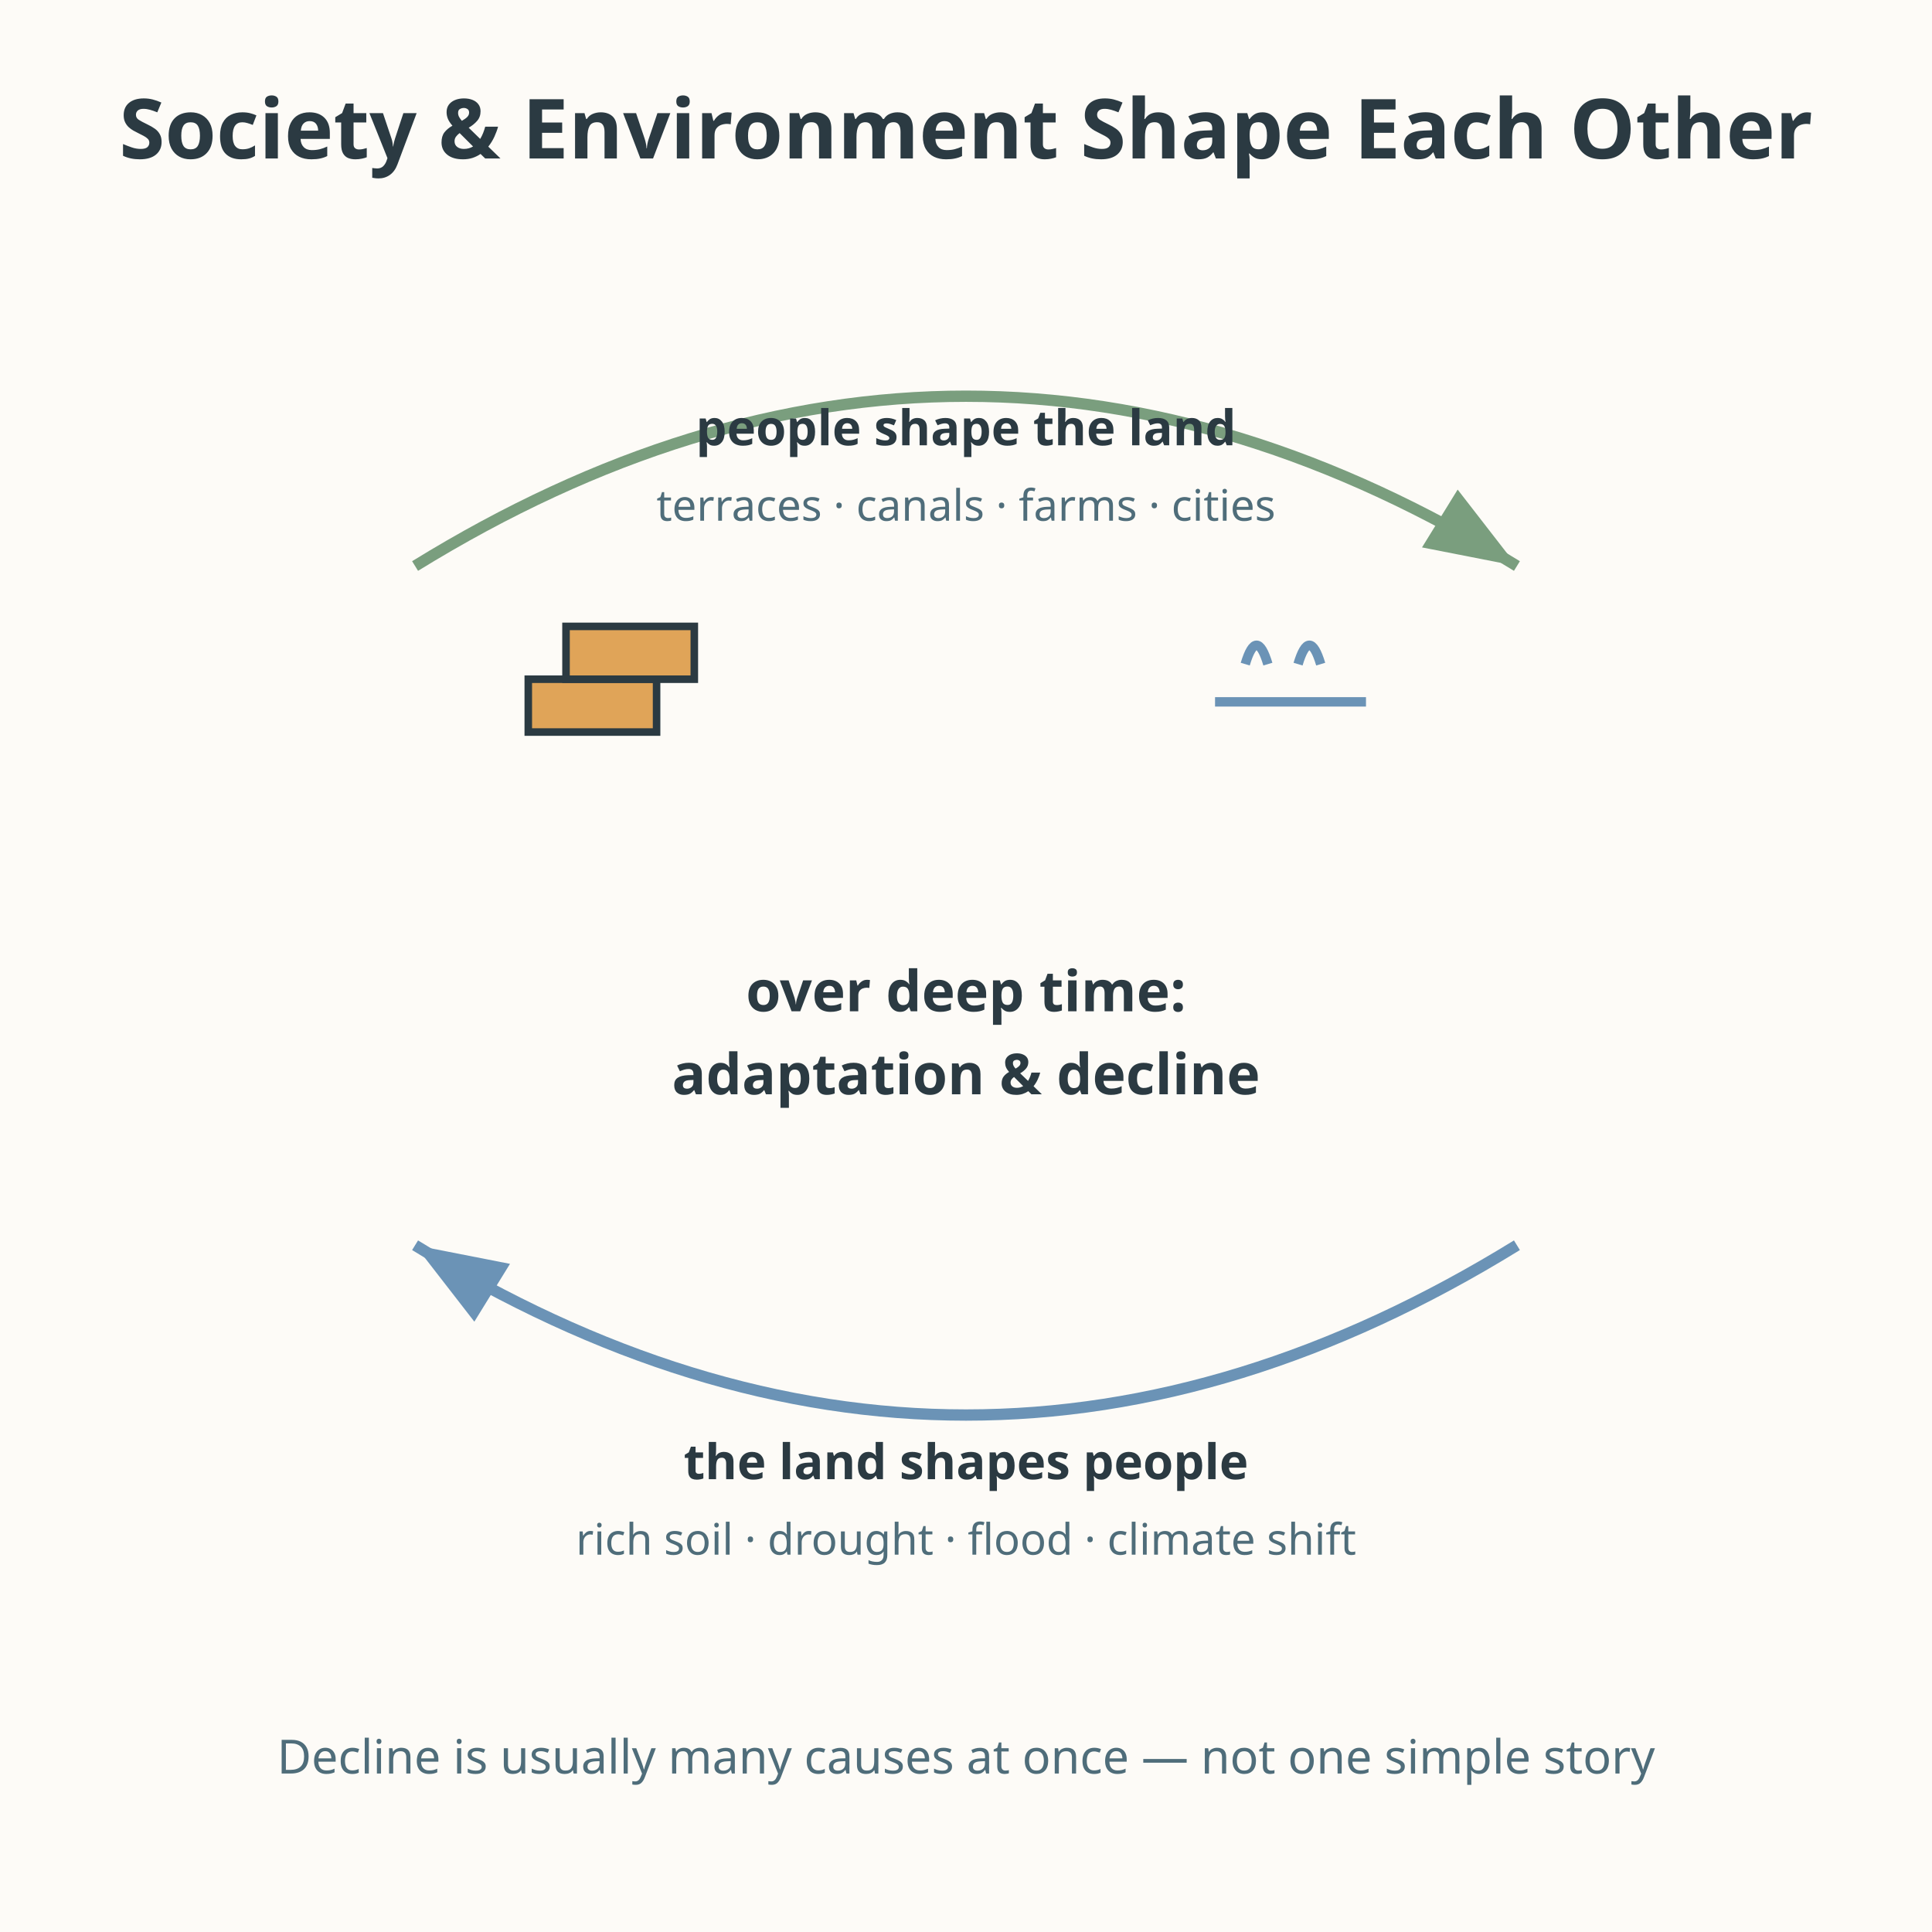
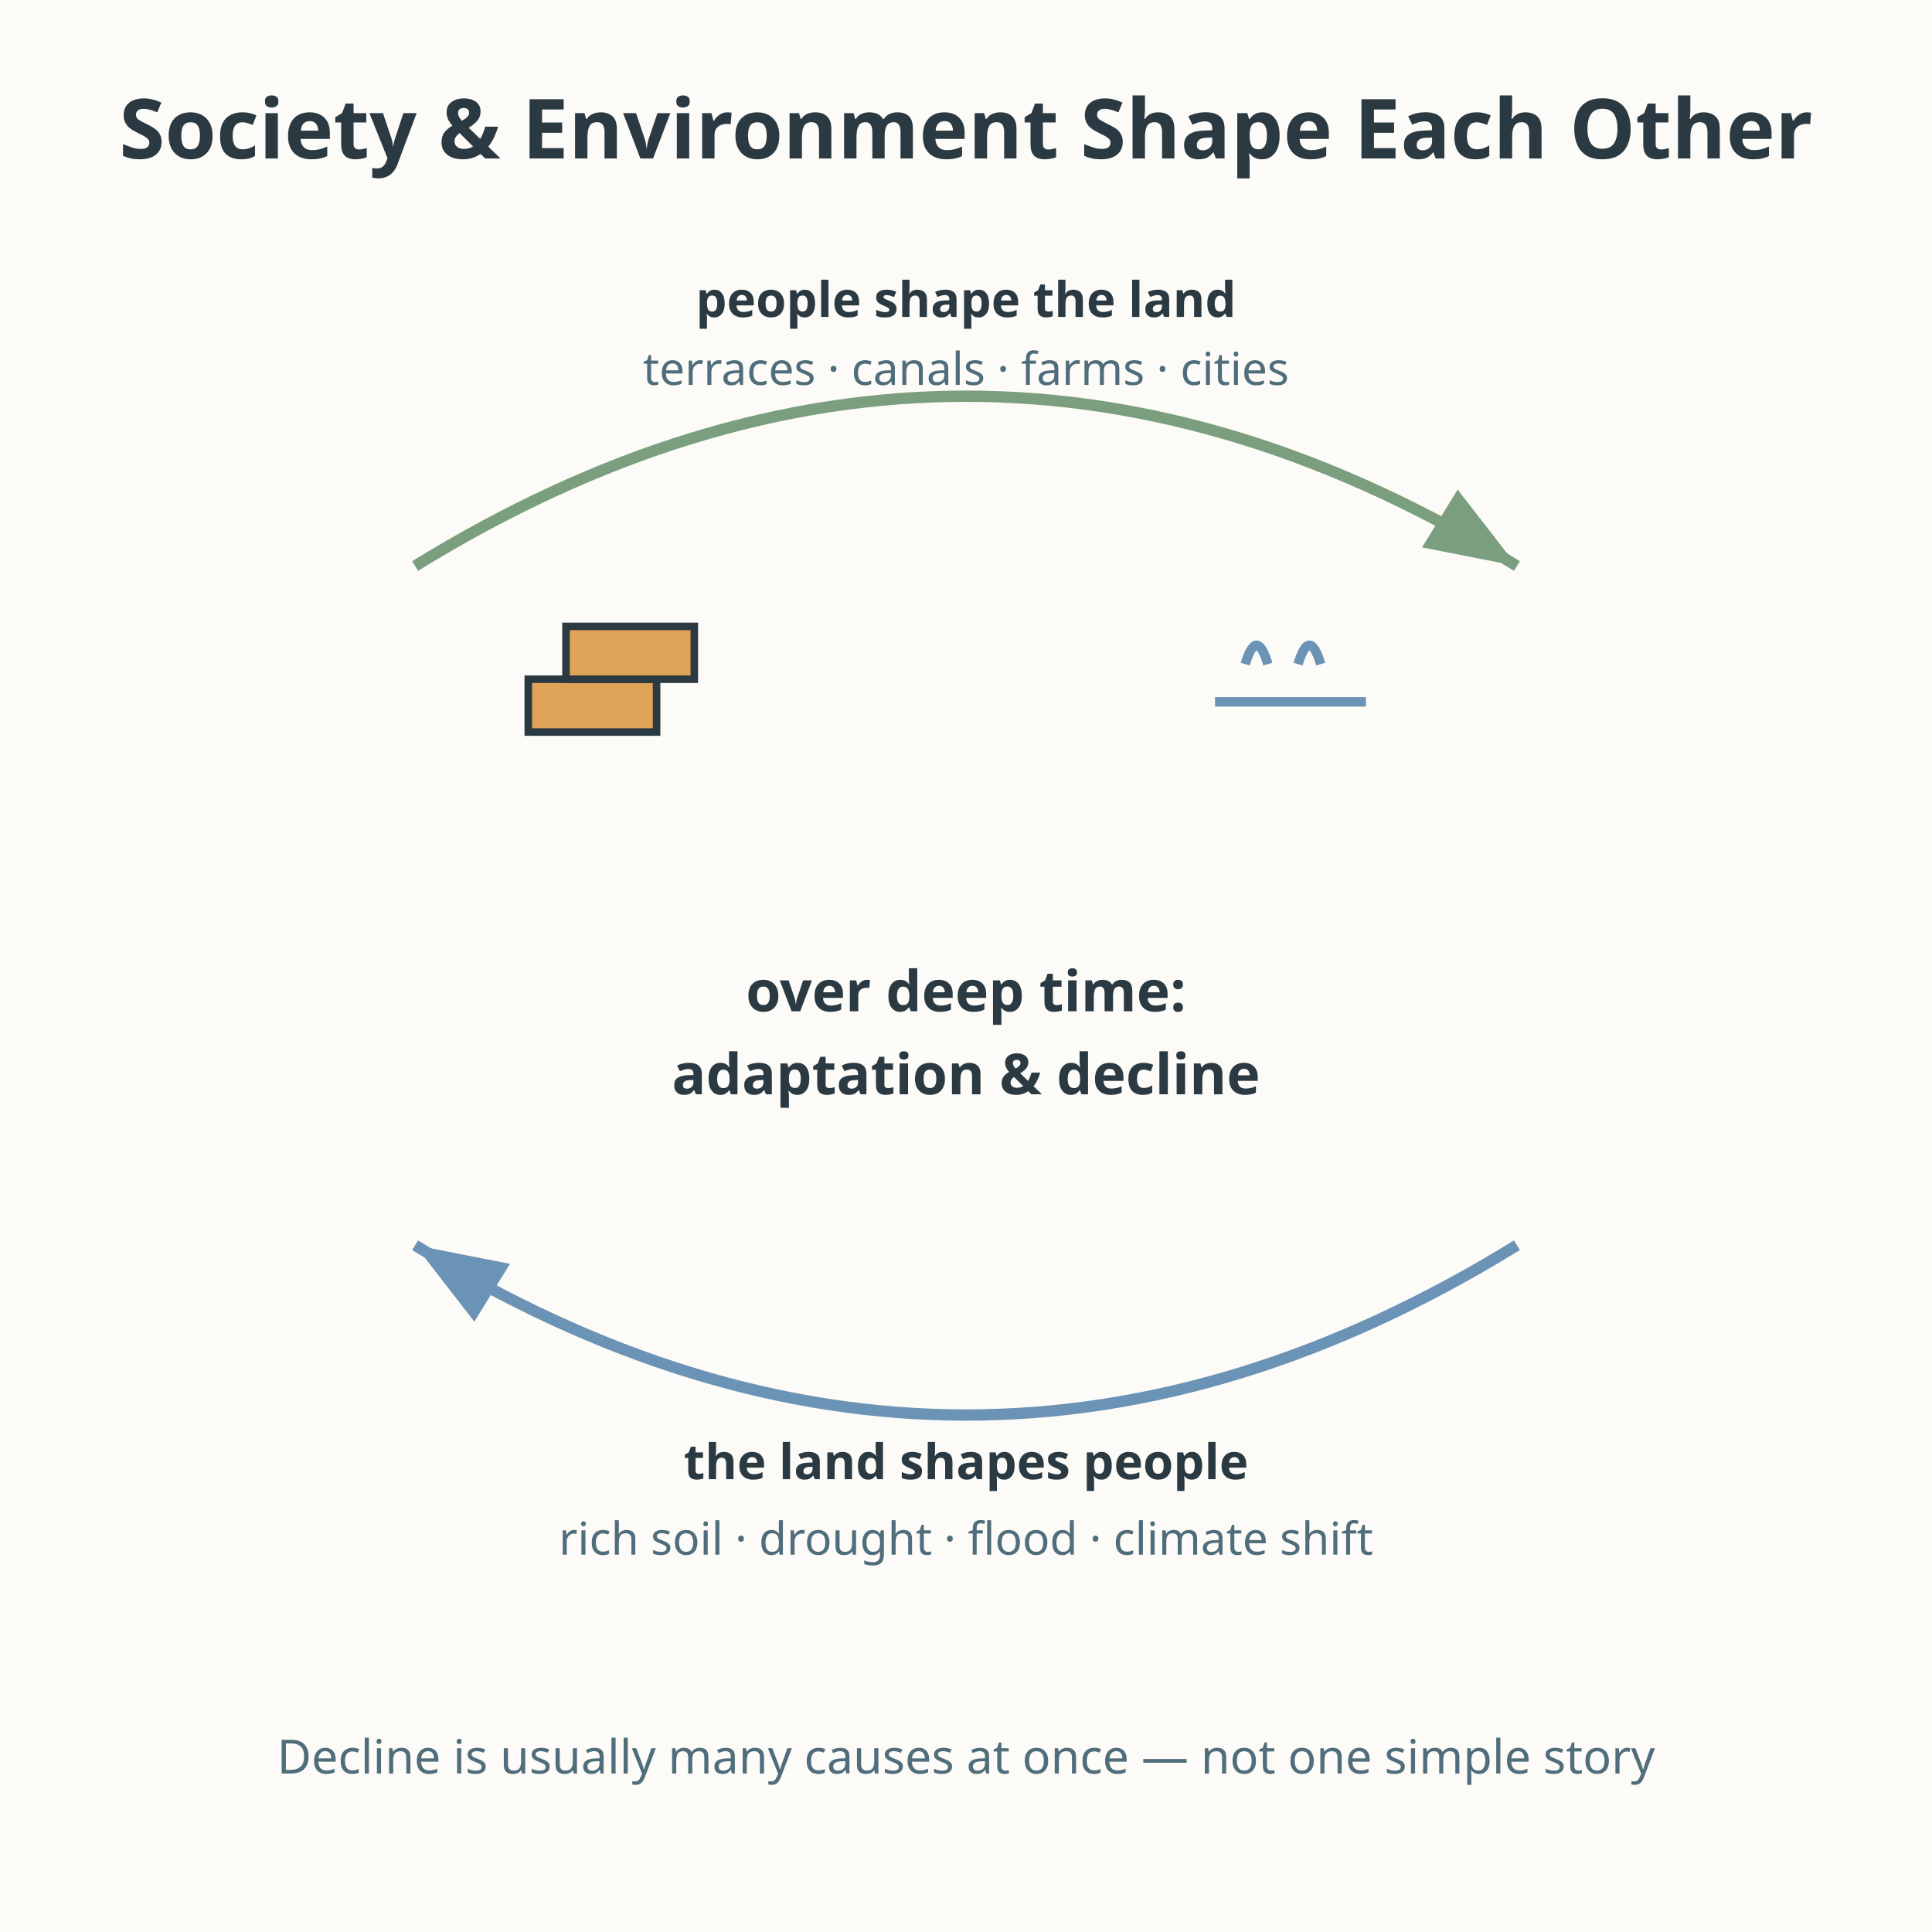
<svg xmlns="http://www.w3.org/2000/svg" viewBox="0 0 512 512" role="img" aria-labelledby="title-L-09-012-06-society-environment desc-L-09-012-06-society-environment">
  <rect width="512" height="512" fill="#fdfbf7" />
  <text x="256" y="42" text-anchor="middle" font-family="sans-serif" font-size="22" font-weight="bold" fill="#2b3a42">Society &amp; Environment Shape Each Other</text>
  <text x="256" y="268" text-anchor="middle" font-family="sans-serif" font-size="15" font-weight="bold" fill="#2b3a42">over deep time:</text>
  <text x="256" y="290" text-anchor="middle" font-family="sans-serif" font-size="15" font-weight="bold" fill="#2b3a42">adaptation &amp; decline</text>
  <path d="M110 150 Q256 60 402 150" fill="none" stroke="#7a9e7e" stroke-width="3" marker-end="url(#e1-L-09-012-06-society-environment)" />
  <defs>
    <marker id="e1-L-09-012-06-society-environment" markerWidth="10" markerHeight="10" refX="8" refY="3" orient="auto" markerUnits="strokeWidth">
      <path d="M0 0 L8 3 L0 6 Z" fill="#7a9e7e" />
    </marker>
    <marker id="e2-L-09-012-06-society-environment" markerWidth="10" markerHeight="10" refX="8" refY="3" orient="auto" markerUnits="strokeWidth">
      <path d="M0 0 L8 3 L0 6 Z" fill="#6b93b6" />
    </marker>
  </defs>
-   <text x="256" y="118" text-anchor="middle" font-family="sans-serif" font-size="13" font-weight="bold" fill="#2b3a42">people shape the land</text>
-   <text x="256" y="138" text-anchor="middle" font-family="sans-serif" font-size="11.5" fill="#4f6d7a">terraces · canals · farms · cities</text>
+   <text x="256" y="84" text-anchor="middle" font-family="sans-serif" font-size="13" font-weight="bold" fill="#2b3a42">people shape the land</text>
+   <text x="256" y="102" text-anchor="middle" font-family="sans-serif" font-size="12" fill="#4f6d7a">terraces · canals · farms · cities</text>
  <path d="M402 330 Q256 420 110 330" fill="none" stroke="#6b93b6" stroke-width="3" marker-end="url(#e2-L-09-012-06-society-environment)" />
  <text x="256" y="392" text-anchor="middle" font-family="sans-serif" font-size="13" font-weight="bold" fill="#2b3a42">the land shapes people</text>
-   <text x="256" y="412" text-anchor="middle" font-family="sans-serif" font-size="11.5" fill="#4f6d7a">rich soil · drought · flood · climate shift</text>
+   <text x="256" y="412" text-anchor="middle" font-family="sans-serif" font-size="12" fill="#4f6d7a">rich soil · drought · flood · climate shift</text>
  <rect x="140" y="180" width="34" height="14" fill="#e0a458" stroke="#2b3a42" stroke-width="2" />
  <rect x="150" y="166" width="34" height="14" fill="#e0a458" stroke="#2b3a42" stroke-width="2" />
  <path d="M330 176 q3 -10 6 0 M344 176 q3 -10 6 0" stroke="#6b93b6" stroke-width="2.5" fill="none" />
  <path d="M322 186 h40" stroke="#6b93b6" stroke-width="2.5" fill="none" />
  <text x="256" y="470" text-anchor="middle" font-family="sans-serif" font-size="12.5" fill="#4f6d7a">Decline is usually many causes at once — not one simple story</text>
</svg>
